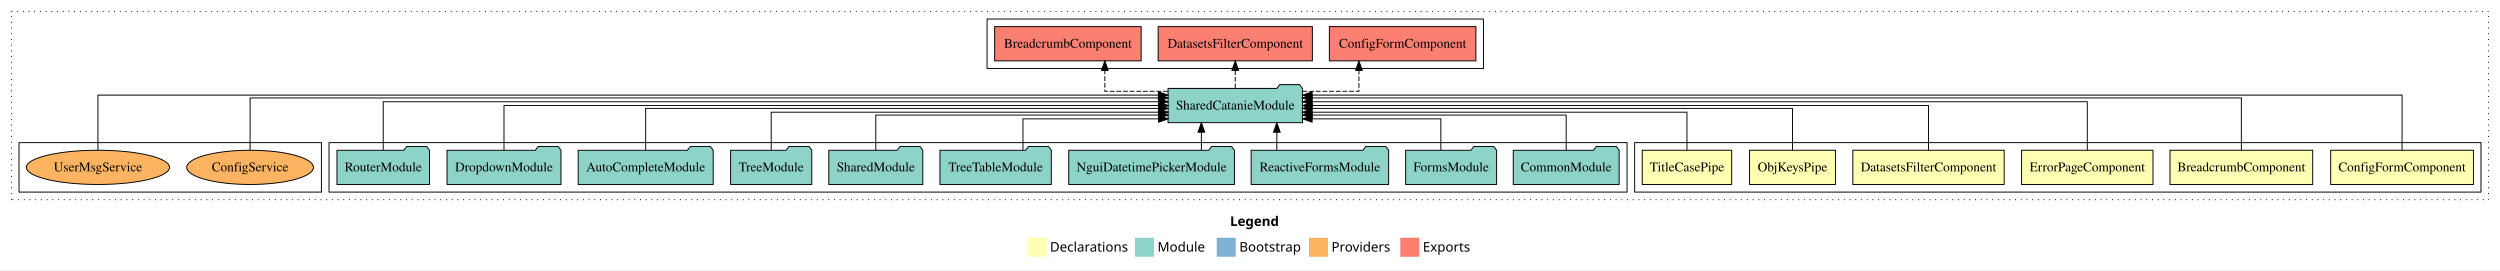
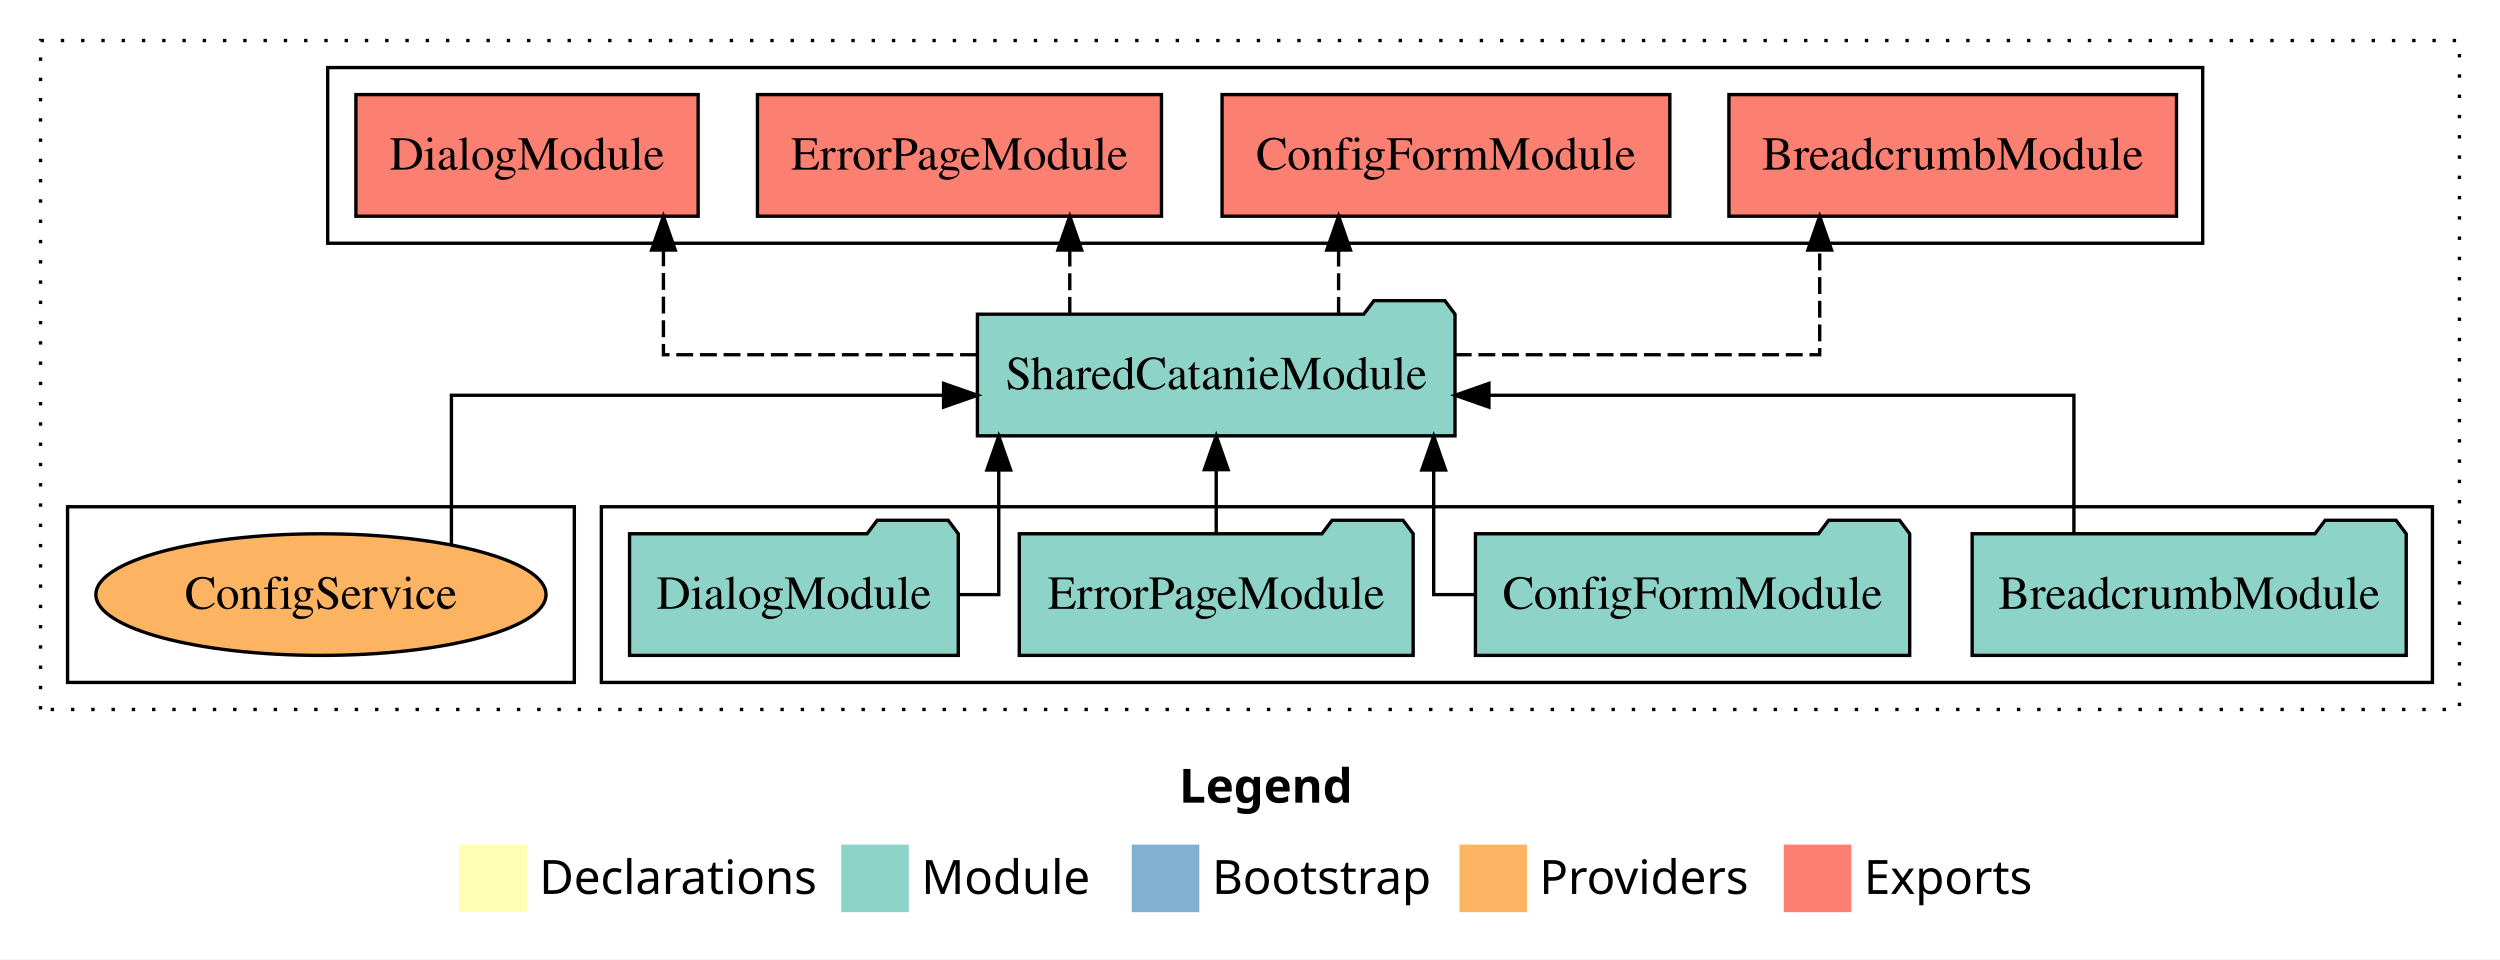
- <svg xmlns="http://www.w3.org/2000/svg" width="2629pt" height="284pt" viewBox="0.00 0.00 2629.00 284.00">
+ <svg xmlns="http://www.w3.org/2000/svg" width="740pt" height="284pt" viewBox="0.00 0.00 740.00 284.00">
  <g id="graph0" class="graph" transform="scale(1 1) rotate(0) translate(4 280)">
-     <polygon fill="#ffffff" stroke="transparent" points="-4,4 -4,-280 2625,-280 2625,4 -4,4" />
-     <text text-anchor="start" x="1289.509" y="-42.4" font-family="sans-serif" font-weight="bold" font-size="14.00" fill="#000000">Legend</text>
-     <polygon fill="#ffffb3" stroke="transparent" points="1076.5,-10 1076.5,-30 1096.5,-30 1096.5,-10 1076.5,-10" />
-     <text text-anchor="start" x="1100.129" y="-15.4" font-family="sans-serif" font-size="14.00" fill="#000000">  Declarations</text>
-     <polygon fill="#8dd3c7" stroke="transparent" points="1189.5,-10 1189.5,-30 1209.5,-30 1209.5,-10 1189.5,-10" />
-     <text text-anchor="start" x="1213.225" y="-15.4" font-family="sans-serif" font-size="14.00" fill="#000000">  Module</text>
-     <polygon fill="#80b1d3" stroke="transparent" points="1275.5,-10 1275.5,-30 1295.5,-30 1295.5,-10 1275.5,-10" />
-     <text text-anchor="start" x="1299.281" y="-15.4" font-family="sans-serif" font-size="14.00" fill="#000000">  Bootstrap</text>
-     <polygon fill="#fdb462" stroke="transparent" points="1372.5,-10 1372.5,-30 1392.5,-30 1392.5,-10 1372.5,-10" />
-     <text text-anchor="start" x="1396.173" y="-15.4" font-family="sans-serif" font-size="14.00" fill="#000000">  Providers</text>
-     <polygon fill="#fb8072" stroke="transparent" points="1468.5,-10 1468.5,-30 1488.5,-30 1488.5,-10 1468.5,-10" />
-     <text text-anchor="start" x="1492.226" y="-15.4" font-family="sans-serif" font-size="14.00" fill="#000000">  Exports</text>
+     <polygon fill="#ffffff" stroke="transparent" points="-4,4 -4,-280 736,-280 736,4 -4,4" />
+     <text text-anchor="start" x="345.009" y="-42.4" font-family="sans-serif" font-weight="bold" font-size="14.00" fill="#000000">Legend</text>
+     <polygon fill="#ffffb3" stroke="transparent" points="132,-10 132,-30 152,-30 152,-10 132,-10" />
+     <text text-anchor="start" x="155.629" y="-15.4" font-family="sans-serif" font-size="14.00" fill="#000000">  Declarations</text>
+     <polygon fill="#8dd3c7" stroke="transparent" points="245,-10 245,-30 265,-30 265,-10 245,-10" />
+     <text text-anchor="start" x="268.725" y="-15.4" font-family="sans-serif" font-size="14.00" fill="#000000">  Module</text>
+     <polygon fill="#80b1d3" stroke="transparent" points="331,-10 331,-30 351,-30 351,-10 331,-10" />
+     <text text-anchor="start" x="354.781" y="-15.4" font-family="sans-serif" font-size="14.00" fill="#000000">  Bootstrap</text>
+     <polygon fill="#fdb462" stroke="transparent" points="428,-10 428,-30 448,-30 448,-10 428,-10" />
+     <text text-anchor="start" x="451.673" y="-15.4" font-family="sans-serif" font-size="14.00" fill="#000000">  Providers</text>
+     <polygon fill="#fb8072" stroke="transparent" points="524,-10 524,-30 544,-30 544,-10 524,-10" />
+     <text text-anchor="start" x="547.726" y="-15.4" font-family="sans-serif" font-size="14.00" fill="#000000">  Exports</text>
    <g id="clust1" class="cluster">
-       <polygon fill="none" stroke="#000000" stroke-dasharray="1,5" points="8,-70 8,-268 2613,-268 2613,-70 8,-70" />
+       <polygon fill="none" stroke="#000000" stroke-dasharray="1,5" points="8,-70 8,-268 724,-268 724,-70 8,-70" />
    </g>
-     <g id="clust2" class="cluster">
-       <polygon fill="none" stroke="#000000" points="1715,-78 1715,-130 2605,-130 2605,-78 1715,-78" />
+     <g id="clust3" class="cluster">
+       <polygon fill="none" stroke="#000000" points="174,-78 174,-130 716,-130 716,-78 174,-78" />
    </g>
-     <g id="clust9" class="cluster">
-       <polygon fill="none" stroke="#000000" points="342,-78 342,-130 1707,-130 1707,-78 342,-78" />
+     <g id="clust4" class="cluster">
+       <polygon fill="none" stroke="#000000" points="93,-208 93,-260 648,-260 648,-208 93,-208" />
    </g>
-     <g id="clust10" class="cluster">
-       <polygon fill="none" stroke="#000000" points="1034,-208 1034,-260 1556,-260 1556,-208 1034,-208" />
-     </g>
-     <g id="clust12" class="cluster">
-       <polygon fill="none" stroke="#000000" points="16,-78 16,-130 334,-130 334,-78 16,-78" />
+     <g id="clust6" class="cluster">
+       <polygon fill="none" stroke="#000000" points="16,-78 16,-130 166,-130 166,-78 16,-78" />
    </g>
    <g id="node1" class="node">
-       <polygon fill="#ffffb3" stroke="#000000" points="2597.055,-122 2446.945,-122 2446.945,-86 2597.055,-86 2597.055,-122" />
-       <text text-anchor="middle" x="2522" y="-99.8" font-family="Times,serif" font-size="14.00" fill="#000000">ConfigFormComponent</text>
+       <polygon fill="#8dd3c7" stroke="#000000" points="708.242,-122 705.242,-126 684.242,-126 681.242,-122 579.758,-122 579.758,-86 708.242,-86 708.242,-122" />
+       <text text-anchor="middle" x="644" y="-99.8" font-family="Times,serif" font-size="14.00" fill="#000000">BreadcrumbModule</text>
+     </g>
+     <g id="node5" class="node">
+       <polygon fill="#8dd3c7" stroke="#000000" points="426.684,-187 423.684,-191 402.684,-191 399.684,-187 285.316,-187 285.316,-151 426.684,-151 426.684,-187" />
+       <text text-anchor="middle" x="356" y="-164.8" font-family="Times,serif" font-size="14.00" fill="#000000">SharedCatanieModule</text>
+     </g>
+     <g id="edge1" class="edge">
+       <path fill="none" stroke="#000000" d="M609.875,-122.022C609.875,-139.373 609.875,-163 609.875,-163 609.875,-163 436.718,-163 436.718,-163" />
+       <polygon fill="#000000" stroke="#000000" points="436.718,-159.5 426.718,-163 436.718,-166.5 436.718,-159.5" />
+     </g>
+     <g id="node2" class="node">
+       <polygon fill="#8dd3c7" stroke="#000000" points="561.272,-122 558.272,-126 537.272,-126 534.272,-122 432.728,-122 432.728,-86 561.272,-86 561.272,-122" />
+       <text text-anchor="middle" x="497" y="-99.8" font-family="Times,serif" font-size="14.00" fill="#000000">ConfigFormModule</text>
+     </g>
+     <g id="edge2" class="edge">
+       <path fill="none" stroke="#000000" d="M432.682,-104C425.31,-104 420.37,-104 420.37,-104 420.37,-104 420.37,-140.894 420.37,-140.894" />
+       <polygon fill="#000000" stroke="#000000" points="416.87,-140.894 420.37,-150.894 423.87,-140.894 416.87,-140.894" />
+     </g>
+     <g id="node3" class="node">
+       <polygon fill="#8dd3c7" stroke="#000000" points="414.296,-122 411.296,-126 390.296,-126 387.296,-122 297.704,-122 297.704,-86 414.296,-86 414.296,-122" />
+       <text text-anchor="middle" x="356" y="-99.8" font-family="Times,serif" font-size="14.00" fill="#000000">ErrorPageModule</text>
+     </g>
+     <g id="edge3" class="edge">
+       <path fill="none" stroke="#000000" d="M356,-122.106C356,-122.106 356,-140.991 356,-140.991" />
+       <polygon fill="#000000" stroke="#000000" points="352.5,-140.991 356,-150.991 359.5,-140.991 352.5,-140.991" />
+     </g>
+     <g id="node4" class="node">
+       <polygon fill="#8dd3c7" stroke="#000000" points="279.653,-122 276.653,-126 255.653,-126 252.653,-122 182.347,-122 182.347,-86 279.653,-86 279.653,-122" />
+       <text text-anchor="middle" x="231" y="-99.8" font-family="Times,serif" font-size="14.00" fill="#000000">DialogModule</text>
+     </g>
+     <g id="edge4" class="edge">
+       <path fill="none" stroke="#000000" d="M279.94,-104C286.834,-104 291.63,-104 291.63,-104 291.63,-104 291.63,-140.894 291.63,-140.894" />
+       <polygon fill="#000000" stroke="#000000" points="288.13,-140.894 291.63,-150.894 295.13,-140.894 288.13,-140.894" />
+     </g>
+     <g id="node6" class="node">
+       <polygon fill="#fb8072" stroke="#000000" points="640.242,-252 507.758,-252 507.758,-216 640.242,-216 640.242,-252" />
+       <text text-anchor="middle" x="574" y="-229.8" font-family="Times,serif" font-size="14.00" fill="#000000">BreadcrumbModule </text>
+     </g>
+     <g id="edge5" class="edge">
+       <path fill="none" stroke="#000000" stroke-dasharray="5,2" d="M426.6,-175C476.531,-175 534.632,-175 534.632,-175 534.632,-175 534.632,-205.977 534.632,-205.977" />
+       <polygon fill="#000000" stroke="#000000" points="531.132,-205.977 534.632,-215.977 538.132,-205.977 531.132,-205.977" />
    </g>
    <g id="node7" class="node">
-       <polygon fill="#8dd3c7" stroke="#000000" points="1365.684,-187 1362.684,-191 1341.684,-191 1338.684,-187 1224.316,-187 1224.316,-151 1365.684,-151 1365.684,-187" />
-       <text text-anchor="middle" x="1295" y="-164.8" font-family="Times,serif" font-size="14.00" fill="#000000">SharedCatanieModule</text>
-     </g>
-     <g id="edge1" class="edge">
-       <path fill="none" stroke="#000000" d="M2522,-122.011C2522,-144.485 2522,-180 2522,-180 2522,-180 1375.823,-180 1375.823,-180" />
-       <polygon fill="#000000" stroke="#000000" points="1375.823,-176.5 1365.823,-180 1375.823,-183.5 1375.823,-176.5" />
-     </g>
-     <g id="node2" class="node">
-       <polygon fill="#ffffb3" stroke="#000000" points="2428.025,-122 2277.975,-122 2277.975,-86 2428.025,-86 2428.025,-122" />
-       <text text-anchor="middle" x="2353" y="-99.8" font-family="Times,serif" font-size="14.00" fill="#000000">BreadcrumbComponent</text>
-     </g>
-     <g id="edge2" class="edge">
-       <path fill="none" stroke="#000000" d="M2353,-122.045C2353,-143.662 2353,-177 2353,-177 2353,-177 1375.649,-177 1375.649,-177" />
-       <polygon fill="#000000" stroke="#000000" points="1375.649,-173.5 1365.649,-177 1375.649,-180.5 1375.649,-173.5" />
-     </g>
-     <g id="node3" class="node">
-       <polygon fill="#ffffb3" stroke="#000000" points="2260.079,-122 2121.921,-122 2121.921,-86 2260.079,-86 2260.079,-122" />
-       <text text-anchor="middle" x="2191" y="-99.8" font-family="Times,serif" font-size="14.00" fill="#000000">ErrorPageComponent</text>
-     </g>
-     <g id="edge3" class="edge">
-       <path fill="none" stroke="#000000" d="M2191,-122.129C2191,-142.572 2191,-173 2191,-173 2191,-173 1375.682,-173 1375.682,-173" />
-       <polygon fill="#000000" stroke="#000000" points="1375.682,-169.5 1365.682,-173 1375.682,-176.5 1375.682,-169.5" />
-     </g>
-     <g id="node4" class="node">
-       <polygon fill="#ffffb3" stroke="#000000" points="2103.583,-122 1944.417,-122 1944.417,-86 2103.583,-86 2103.583,-122" />
-       <text text-anchor="middle" x="2024" y="-99.8" font-family="Times,serif" font-size="14.00" fill="#000000">DatasetsFilterComponent</text>
-     </g>
-     <g id="edge4" class="edge">
-       <path fill="none" stroke="#000000" d="M2024,-122.106C2024,-141.339 2024,-169 2024,-169 2024,-169 1375.894,-169 1375.894,-169" />
-       <polygon fill="#000000" stroke="#000000" points="1375.894,-165.5 1365.894,-169 1375.894,-172.5 1375.894,-165.5" />
-     </g>
-     <g id="node5" class="node">
-       <polygon fill="#ffffb3" stroke="#000000" points="1926.151,-122 1835.849,-122 1835.849,-86 1926.151,-86 1926.151,-122" />
-       <text text-anchor="middle" x="1881" y="-99.8" font-family="Times,serif" font-size="14.00" fill="#000000">ObjKeysPipe</text>
-     </g>
-     <g id="edge5" class="edge">
-       <path fill="none" stroke="#000000" d="M1881,-122.267C1881,-140.555 1881,-166 1881,-166 1881,-166 1375.685,-166 1375.685,-166" />
-       <polygon fill="#000000" stroke="#000000" points="1375.685,-162.5 1365.685,-166 1375.685,-169.5 1375.685,-162.5" />
-     </g>
-     <g id="node6" class="node">
-       <polygon fill="#ffffb3" stroke="#000000" points="1817.038,-122 1722.962,-122 1722.962,-86 1817.038,-86 1817.038,-122" />
-       <text text-anchor="middle" x="1770" y="-99.8" font-family="Times,serif" font-size="14.00" fill="#000000">TitleCasePipe</text>
+       <polygon fill="#fb8072" stroke="#000000" points="490.272,-252 357.728,-252 357.728,-216 490.272,-216 490.272,-252" />
+       <text text-anchor="middle" x="424" y="-229.8" font-family="Times,serif" font-size="14.00" fill="#000000">ConfigFormModule </text>
    </g>
    <g id="edge6" class="edge">
-       <path fill="none" stroke="#000000" d="M1770,-122.034C1770,-139.06 1770,-162 1770,-162 1770,-162 1375.599,-162 1375.599,-162" />
-       <polygon fill="#000000" stroke="#000000" points="1375.599,-158.5 1365.599,-162 1375.599,-165.5 1375.599,-158.5" />
-     </g>
-     <g id="node18" class="node">
-       <polygon fill="#fb8072" stroke="#000000" points="1548.054,-252 1393.946,-252 1393.946,-216 1548.054,-216 1548.054,-252" />
-       <text text-anchor="middle" x="1471" y="-229.8" font-family="Times,serif" font-size="14.00" fill="#000000">ConfigFormComponent </text>
-     </g>
-     <g id="edge17" class="edge">
-       <path fill="none" stroke="#000000" stroke-dasharray="5,2" d="M1365.74,-184C1396.246,-184 1425.063,-184 1425.063,-184 1425.063,-184 1425.063,-205.949 1425.063,-205.949" />
-       <polygon fill="#000000" stroke="#000000" points="1421.563,-205.949 1425.063,-215.949 1428.563,-205.949 1421.563,-205.949" />
-     </g>
-     <g id="node19" class="node">
-       <polygon fill="#fb8072" stroke="#000000" points="1376.083,-252 1213.917,-252 1213.917,-216 1376.083,-216 1376.083,-252" />
-       <text text-anchor="middle" x="1295" y="-229.8" font-family="Times,serif" font-size="14.00" fill="#000000">DatasetsFilterComponent </text>
-     </g>
-     <g id="edge18" class="edge">
-       <path fill="none" stroke="#000000" stroke-dasharray="5,2" d="M1295,-187.106C1295,-187.106 1295,-205.991 1295,-205.991" />
-       <polygon fill="#000000" stroke="#000000" points="1291.5,-205.991 1295,-215.991 1298.5,-205.991 1291.5,-205.991" />
-     </g>
-     <g id="node20" class="node">
-       <polygon fill="#fb8072" stroke="#000000" points="1196.025,-252 1041.975,-252 1041.975,-216 1196.025,-216 1196.025,-252" />
-       <text text-anchor="middle" x="1119" y="-229.8" font-family="Times,serif" font-size="14.00" fill="#000000">BreadcrumbComponent </text>
-     </g>
-     <g id="edge19" class="edge">
-       <path fill="none" stroke="#000000" stroke-dasharray="5,2" d="M1224.015,-184C1190.55,-184 1157.851,-184 1157.851,-184 1157.851,-184 1157.851,-205.949 1157.851,-205.949" />
-       <polygon fill="#000000" stroke="#000000" points="1154.351,-205.949 1157.851,-215.949 1161.351,-205.949 1154.351,-205.949" />
+       <path fill="none" stroke="#000000" stroke-dasharray="5,2" d="M392.228,-187.106C392.228,-187.106 392.228,-205.991 392.228,-205.991" />
+       <polygon fill="#000000" stroke="#000000" points="388.728,-205.991 392.228,-215.991 395.728,-205.991 388.728,-205.991" />
    </g>
    <g id="node8" class="node">
-       <polygon fill="#8dd3c7" stroke="#000000" points="1698.668,-122 1695.668,-126 1674.668,-126 1671.668,-122 1587.332,-122 1587.332,-86 1698.668,-86 1698.668,-122" />
-       <text text-anchor="middle" x="1643" y="-99.8" font-family="Times,serif" font-size="14.00" fill="#000000">CommonModule</text>
+       <polygon fill="#fb8072" stroke="#000000" points="339.796,-252 220.204,-252 220.204,-216 339.796,-216 339.796,-252" />
+       <text text-anchor="middle" x="280" y="-229.8" font-family="Times,serif" font-size="14.00" fill="#000000">ErrorPageModule </text>
    </g>
    <g id="edge7" class="edge">
-       <path fill="none" stroke="#000000" d="M1643,-122.009C1643,-138.049 1643,-159 1643,-159 1643,-159 1375.842,-159 1375.842,-159" />
-       <polygon fill="#000000" stroke="#000000" points="1375.842,-155.5 1365.842,-159 1375.842,-162.5 1375.842,-155.5" />
+       <path fill="none" stroke="#000000" stroke-dasharray="5,2" d="M312.653,-187.106C312.653,-187.106 312.653,-205.991 312.653,-205.991" />
+       <polygon fill="#000000" stroke="#000000" points="309.153,-205.991 312.653,-215.991 316.153,-205.991 309.153,-205.991" />
    </g>
    <g id="node9" class="node">
-       <polygon fill="#8dd3c7" stroke="#000000" points="1569.829,-122 1566.829,-126 1545.829,-126 1542.829,-122 1474.171,-122 1474.171,-86 1569.829,-86 1569.829,-122" />
-       <text text-anchor="middle" x="1522" y="-99.8" font-family="Times,serif" font-size="14.00" fill="#000000">FormsModule</text>
+       <polygon fill="#fb8072" stroke="#000000" points="202.652,-252 101.348,-252 101.348,-216 202.652,-216 202.652,-252" />
+       <text text-anchor="middle" x="152" y="-229.8" font-family="Times,serif" font-size="14.00" fill="#000000">DialogModule </text>
    </g>
    <g id="edge8" class="edge">
-       <path fill="none" stroke="#000000" d="M1511.181,-122.124C1511.181,-136.783 1511.181,-155 1511.181,-155 1511.181,-155 1375.786,-155 1375.786,-155" />
-       <polygon fill="#000000" stroke="#000000" points="1375.786,-151.5 1365.786,-155 1375.786,-158.5 1375.786,-151.5" />
+       <path fill="none" stroke="#000000" stroke-dasharray="5,2" d="M285.183,-175C240.962,-175 192.375,-175 192.375,-175 192.375,-175 192.375,-205.977 192.375,-205.977" />
+       <polygon fill="#000000" stroke="#000000" points="188.875,-205.977 192.375,-215.977 195.875,-205.977 188.875,-205.977" />
    </g>
    <g id="node10" class="node">
-       <polygon fill="#8dd3c7" stroke="#000000" points="1456.305,-122 1453.305,-126 1432.305,-126 1429.305,-122 1311.695,-122 1311.695,-86 1456.305,-86 1456.305,-122" />
-       <text text-anchor="middle" x="1384" y="-99.8" font-family="Times,serif" font-size="14.00" fill="#000000">ReactiveFormsModule</text>
+       <ellipse fill="#fdb462" stroke="#000000" cx="91" cy="-104" rx="66.632" ry="18" />
+       <text text-anchor="middle" x="91" y="-99.8" font-family="Times,serif" font-size="14.00" fill="#000000">ConfigService</text>
    </g>
    <g id="edge9" class="edge">
-       <path fill="none" stroke="#000000" d="M1338.72,-122.106C1338.72,-122.106 1338.72,-140.991 1338.72,-140.991" />
-       <polygon fill="#000000" stroke="#000000" points="1335.22,-140.991 1338.72,-150.991 1342.22,-140.991 1335.22,-140.991" />
-     </g>
-     <g id="node11" class="node">
-       <polygon fill="#8dd3c7" stroke="#000000" points="1294.123,-122 1291.123,-126 1270.123,-126 1267.123,-122 1119.877,-122 1119.877,-86 1294.123,-86 1294.123,-122" />
-       <text text-anchor="middle" x="1207" y="-99.8" font-family="Times,serif" font-size="14.00" fill="#000000">NguiDatetimePickerModule</text>
-     </g>
-     <g id="edge10" class="edge">
-       <path fill="none" stroke="#000000" d="M1259.36,-122.106C1259.36,-122.106 1259.36,-140.991 1259.36,-140.991" />
-       <polygon fill="#000000" stroke="#000000" points="1255.86,-140.991 1259.36,-150.991 1262.86,-140.991 1255.86,-140.991" />
-     </g>
-     <g id="node12" class="node">
-       <polygon fill="#8dd3c7" stroke="#000000" points="1101.565,-122 1098.565,-126 1077.565,-126 1074.565,-122 984.435,-122 984.435,-86 1101.565,-86 1101.565,-122" />
-       <text text-anchor="middle" x="1043" y="-99.8" font-family="Times,serif" font-size="14.00" fill="#000000">TreeTableModule</text>
-     </g>
-     <g id="edge11" class="edge">
-       <path fill="none" stroke="#000000" d="M1071.76,-122.124C1071.76,-136.783 1071.76,-155 1071.76,-155 1071.76,-155 1214.366,-155 1214.366,-155" />
-       <polygon fill="#000000" stroke="#000000" points="1214.366,-158.5 1224.366,-155 1214.365,-151.5 1214.366,-158.5" />
-     </g>
-     <g id="node13" class="node">
-       <polygon fill="#8dd3c7" stroke="#000000" points="966.423,-122 963.423,-126 942.423,-126 939.423,-122 867.577,-122 867.577,-86 966.423,-86 966.423,-122" />
-       <text text-anchor="middle" x="917" y="-99.8" font-family="Times,serif" font-size="14.00" fill="#000000">SharedModule</text>
-     </g>
-     <g id="edge12" class="edge">
-       <path fill="none" stroke="#000000" d="M917,-122.009C917,-138.049 917,-159 917,-159 917,-159 1214.344,-159 1214.344,-159" />
-       <polygon fill="#000000" stroke="#000000" points="1214.345,-162.5 1224.344,-159 1214.344,-155.5 1214.345,-162.5" />
-     </g>
-     <g id="node14" class="node">
-       <polygon fill="#8dd3c7" stroke="#000000" points="849.692,-122 846.692,-126 825.692,-126 822.692,-122 764.308,-122 764.308,-86 849.692,-86 849.692,-122" />
-       <text text-anchor="middle" x="807" y="-99.8" font-family="Times,serif" font-size="14.00" fill="#000000">TreeModule</text>
-     </g>
-     <g id="edge13" class="edge">
-       <path fill="none" stroke="#000000" d="M807,-122.034C807,-139.06 807,-162 807,-162 807,-162 1214.301,-162 1214.301,-162" />
-       <polygon fill="#000000" stroke="#000000" points="1214.301,-165.5 1224.301,-162 1214.301,-158.5 1214.301,-165.5" />
-     </g>
-     <g id="node15" class="node">
-       <polygon fill="#8dd3c7" stroke="#000000" points="745.985,-122 742.985,-126 721.985,-126 718.985,-122 604.015,-122 604.015,-86 745.985,-86 745.985,-122" />
-       <text text-anchor="middle" x="675" y="-99.8" font-family="Times,serif" font-size="14.00" fill="#000000">AutoCompleteModule</text>
-     </g>
-     <g id="edge14" class="edge">
-       <path fill="none" stroke="#000000" d="M675,-122.267C675,-140.555 675,-166 675,-166 675,-166 1214.18,-166 1214.18,-166" />
-       <polygon fill="#000000" stroke="#000000" points="1214.18,-169.5 1224.18,-166 1214.18,-162.5 1214.18,-169.5" />
-     </g>
-     <g id="node16" class="node">
-       <polygon fill="#8dd3c7" stroke="#000000" points="585.924,-122 582.924,-126 561.924,-126 558.924,-122 466.076,-122 466.076,-86 585.924,-86 585.924,-122" />
-       <text text-anchor="middle" x="526" y="-99.8" font-family="Times,serif" font-size="14.00" fill="#000000">DropdownModule</text>
-     </g>
-     <g id="edge15" class="edge">
-       <path fill="none" stroke="#000000" d="M526,-122.106C526,-141.339 526,-169 526,-169 526,-169 1214.376,-169 1214.376,-169" />
-       <polygon fill="#000000" stroke="#000000" points="1214.376,-172.5 1224.376,-169 1214.376,-165.5 1214.376,-172.5" />
-     </g>
-     <g id="node17" class="node">
-       <polygon fill="#8dd3c7" stroke="#000000" points="447.653,-122 444.653,-126 423.653,-126 420.653,-122 350.347,-122 350.347,-86 447.653,-86 447.653,-122" />
-       <text text-anchor="middle" x="399" y="-99.8" font-family="Times,serif" font-size="14.00" fill="#000000">RouterModule</text>
-     </g>
-     <g id="edge16" class="edge">
-       <path fill="none" stroke="#000000" d="M399,-122.129C399,-142.572 399,-173 399,-173 399,-173 1214.318,-173 1214.318,-173" />
-       <polygon fill="#000000" stroke="#000000" points="1214.318,-176.5 1224.318,-173 1214.318,-169.5 1214.318,-176.5" />
-     </g>
-     <g id="node21" class="node">
-       <ellipse fill="#fdb462" stroke="#000000" cx="259" cy="-104" rx="66.632" ry="18" />
-       <text text-anchor="middle" x="259" y="-99.8" font-family="Times,serif" font-size="14.00" fill="#000000">ConfigService</text>
-     </g>
-     <g id="edge20" class="edge">
-       <path fill="none" stroke="#000000" d="M259,-122.045C259,-143.662 259,-177 259,-177 259,-177 1214.199,-177 1214.199,-177" />
-       <polygon fill="#000000" stroke="#000000" points="1214.199,-180.5 1224.199,-177 1214.199,-173.5 1214.199,-180.5" />
-     </g>
-     <g id="node22" class="node">
-       <ellipse fill="#fdb462" stroke="#000000" cx="99" cy="-104" rx="75.277" ry="18" />
-       <text text-anchor="middle" x="99" y="-99.8" font-family="Times,serif" font-size="14.00" fill="#000000">UserMsgService</text>
-     </g>
-     <g id="edge21" class="edge">
-       <path fill="none" stroke="#000000" d="M99,-122.011C99,-144.485 99,-180 99,-180 99,-180 1214.209,-180 1214.209,-180" />
-       <polygon fill="#000000" stroke="#000000" points="1214.209,-183.5 1224.209,-180 1214.209,-176.5 1214.209,-183.5" />
+       <path fill="none" stroke="#000000" d="M129.62,-118.888C129.62,-136.367 129.62,-163 129.62,-163 129.62,-163 275.303,-163 275.303,-163" />
+       <polygon fill="#000000" stroke="#000000" points="275.303,-166.5 285.303,-163 275.303,-159.5 275.303,-166.5" />
    </g>
  </g>
</svg>
